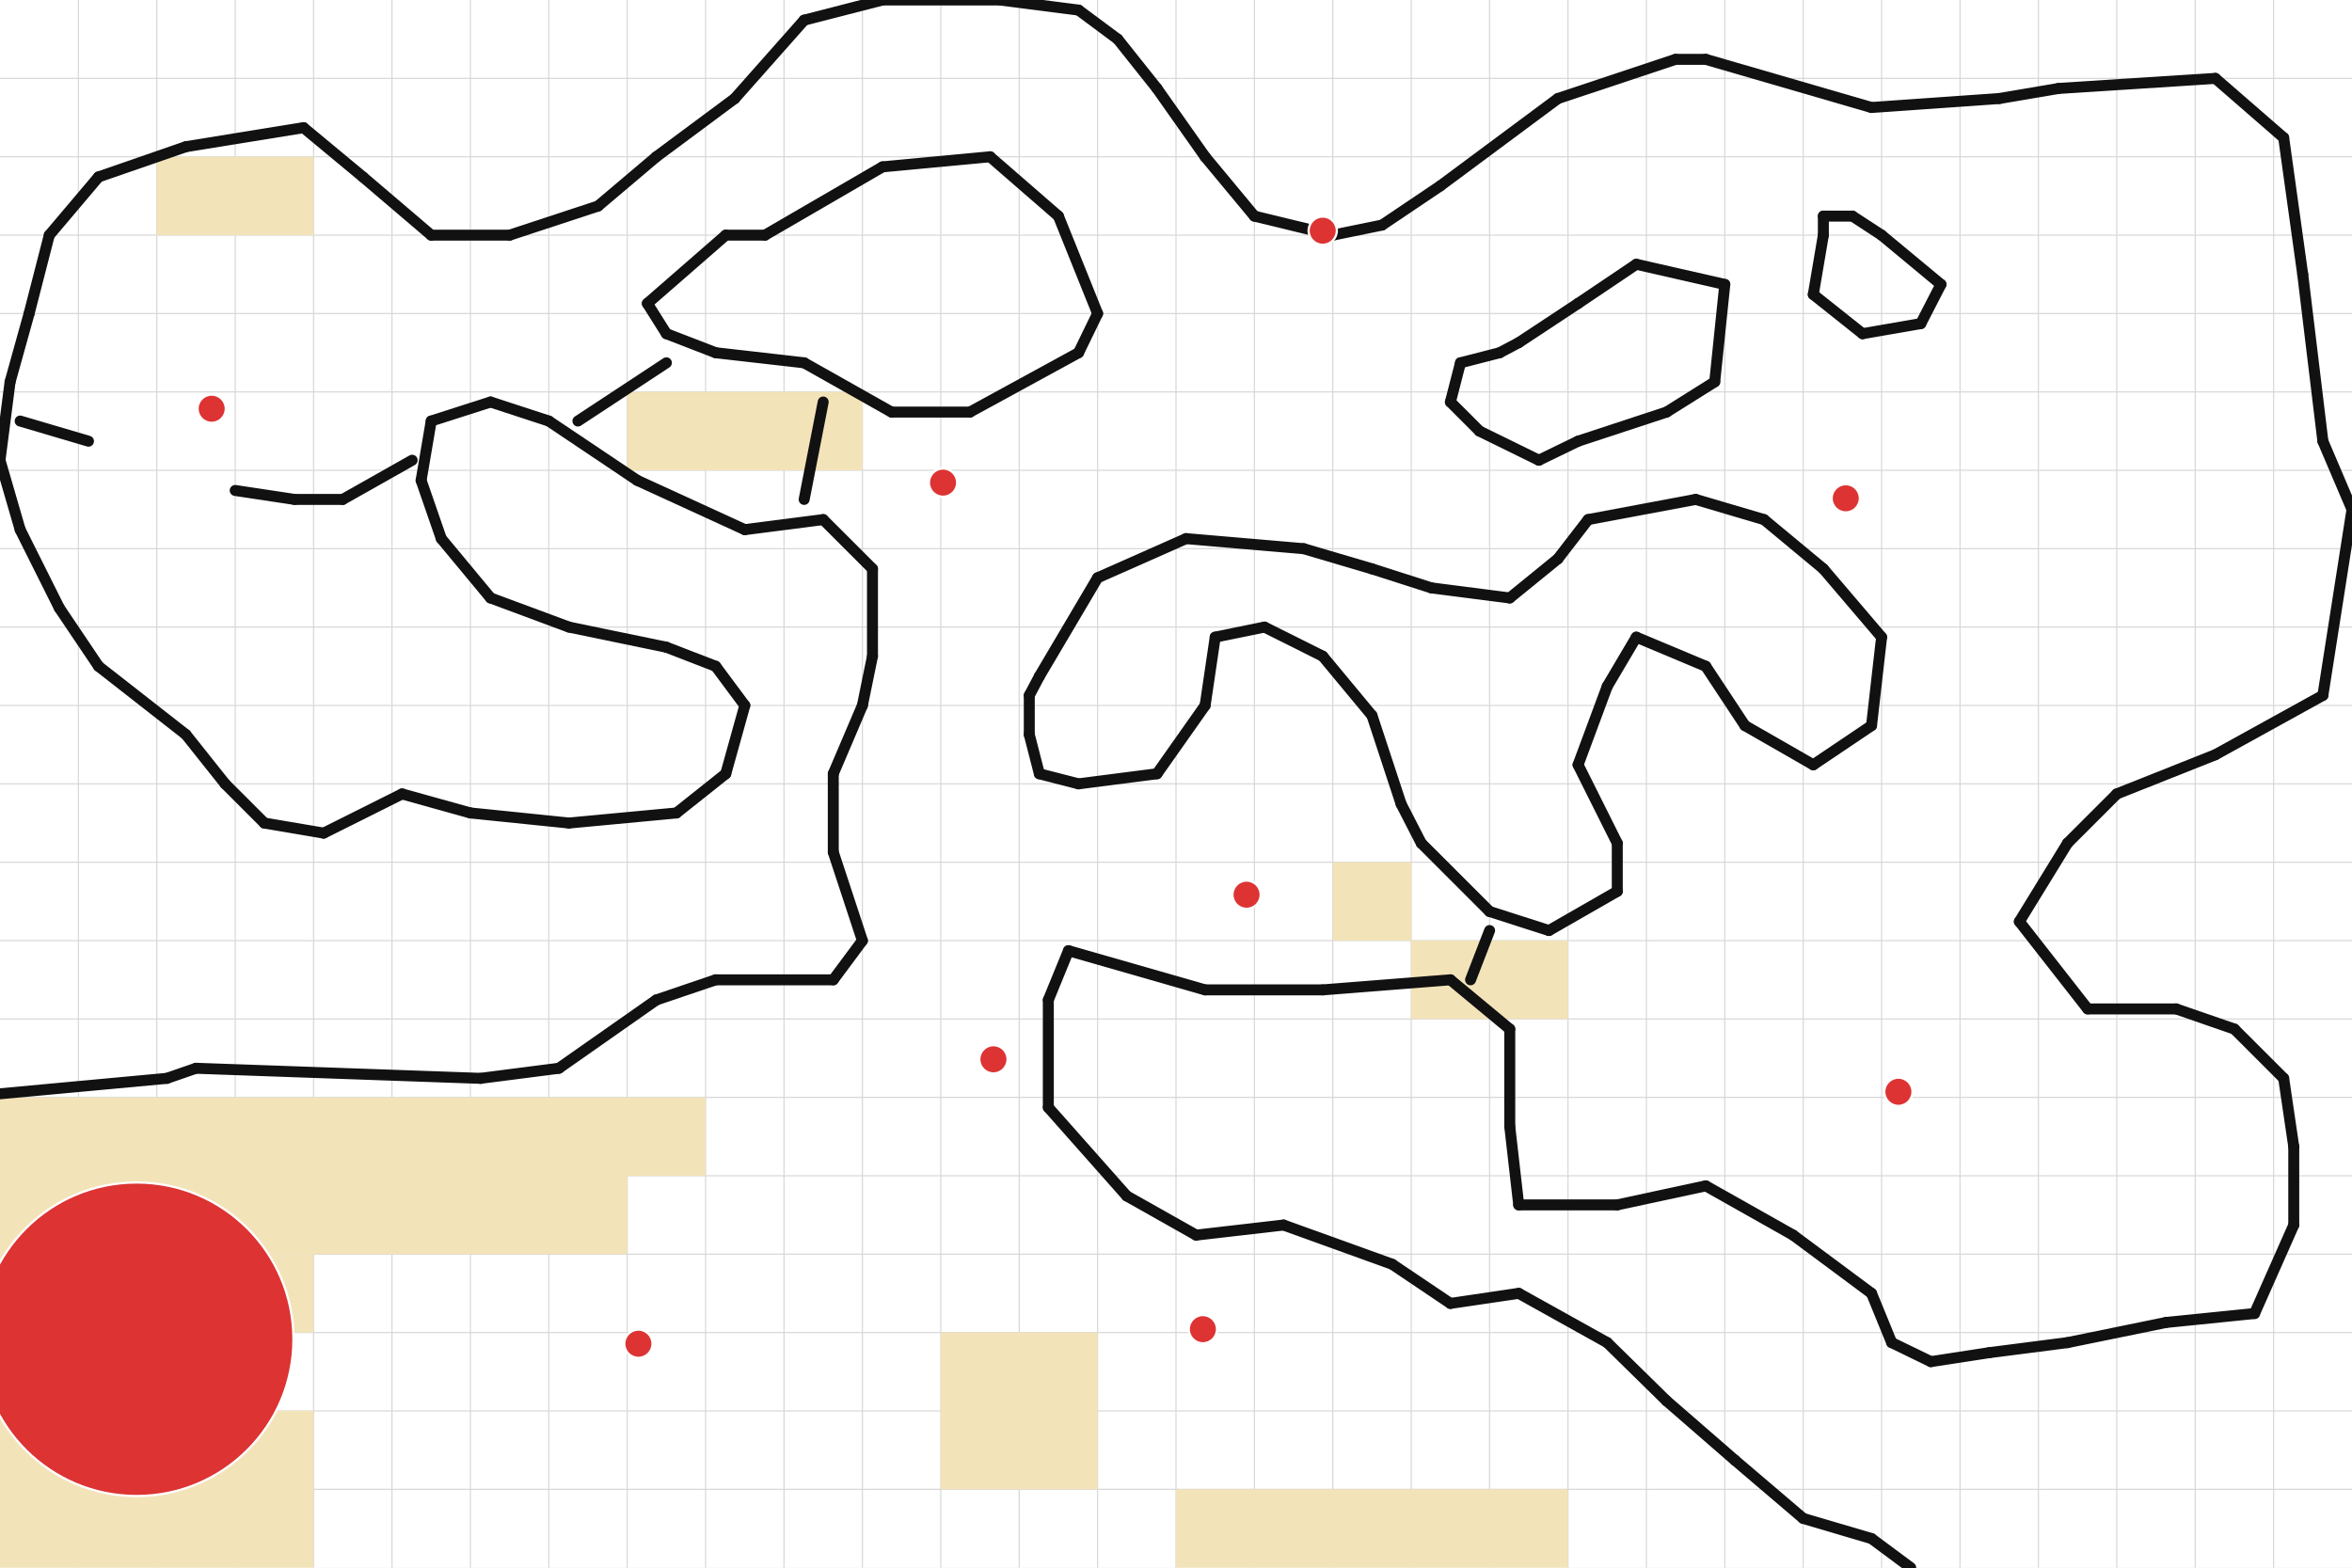
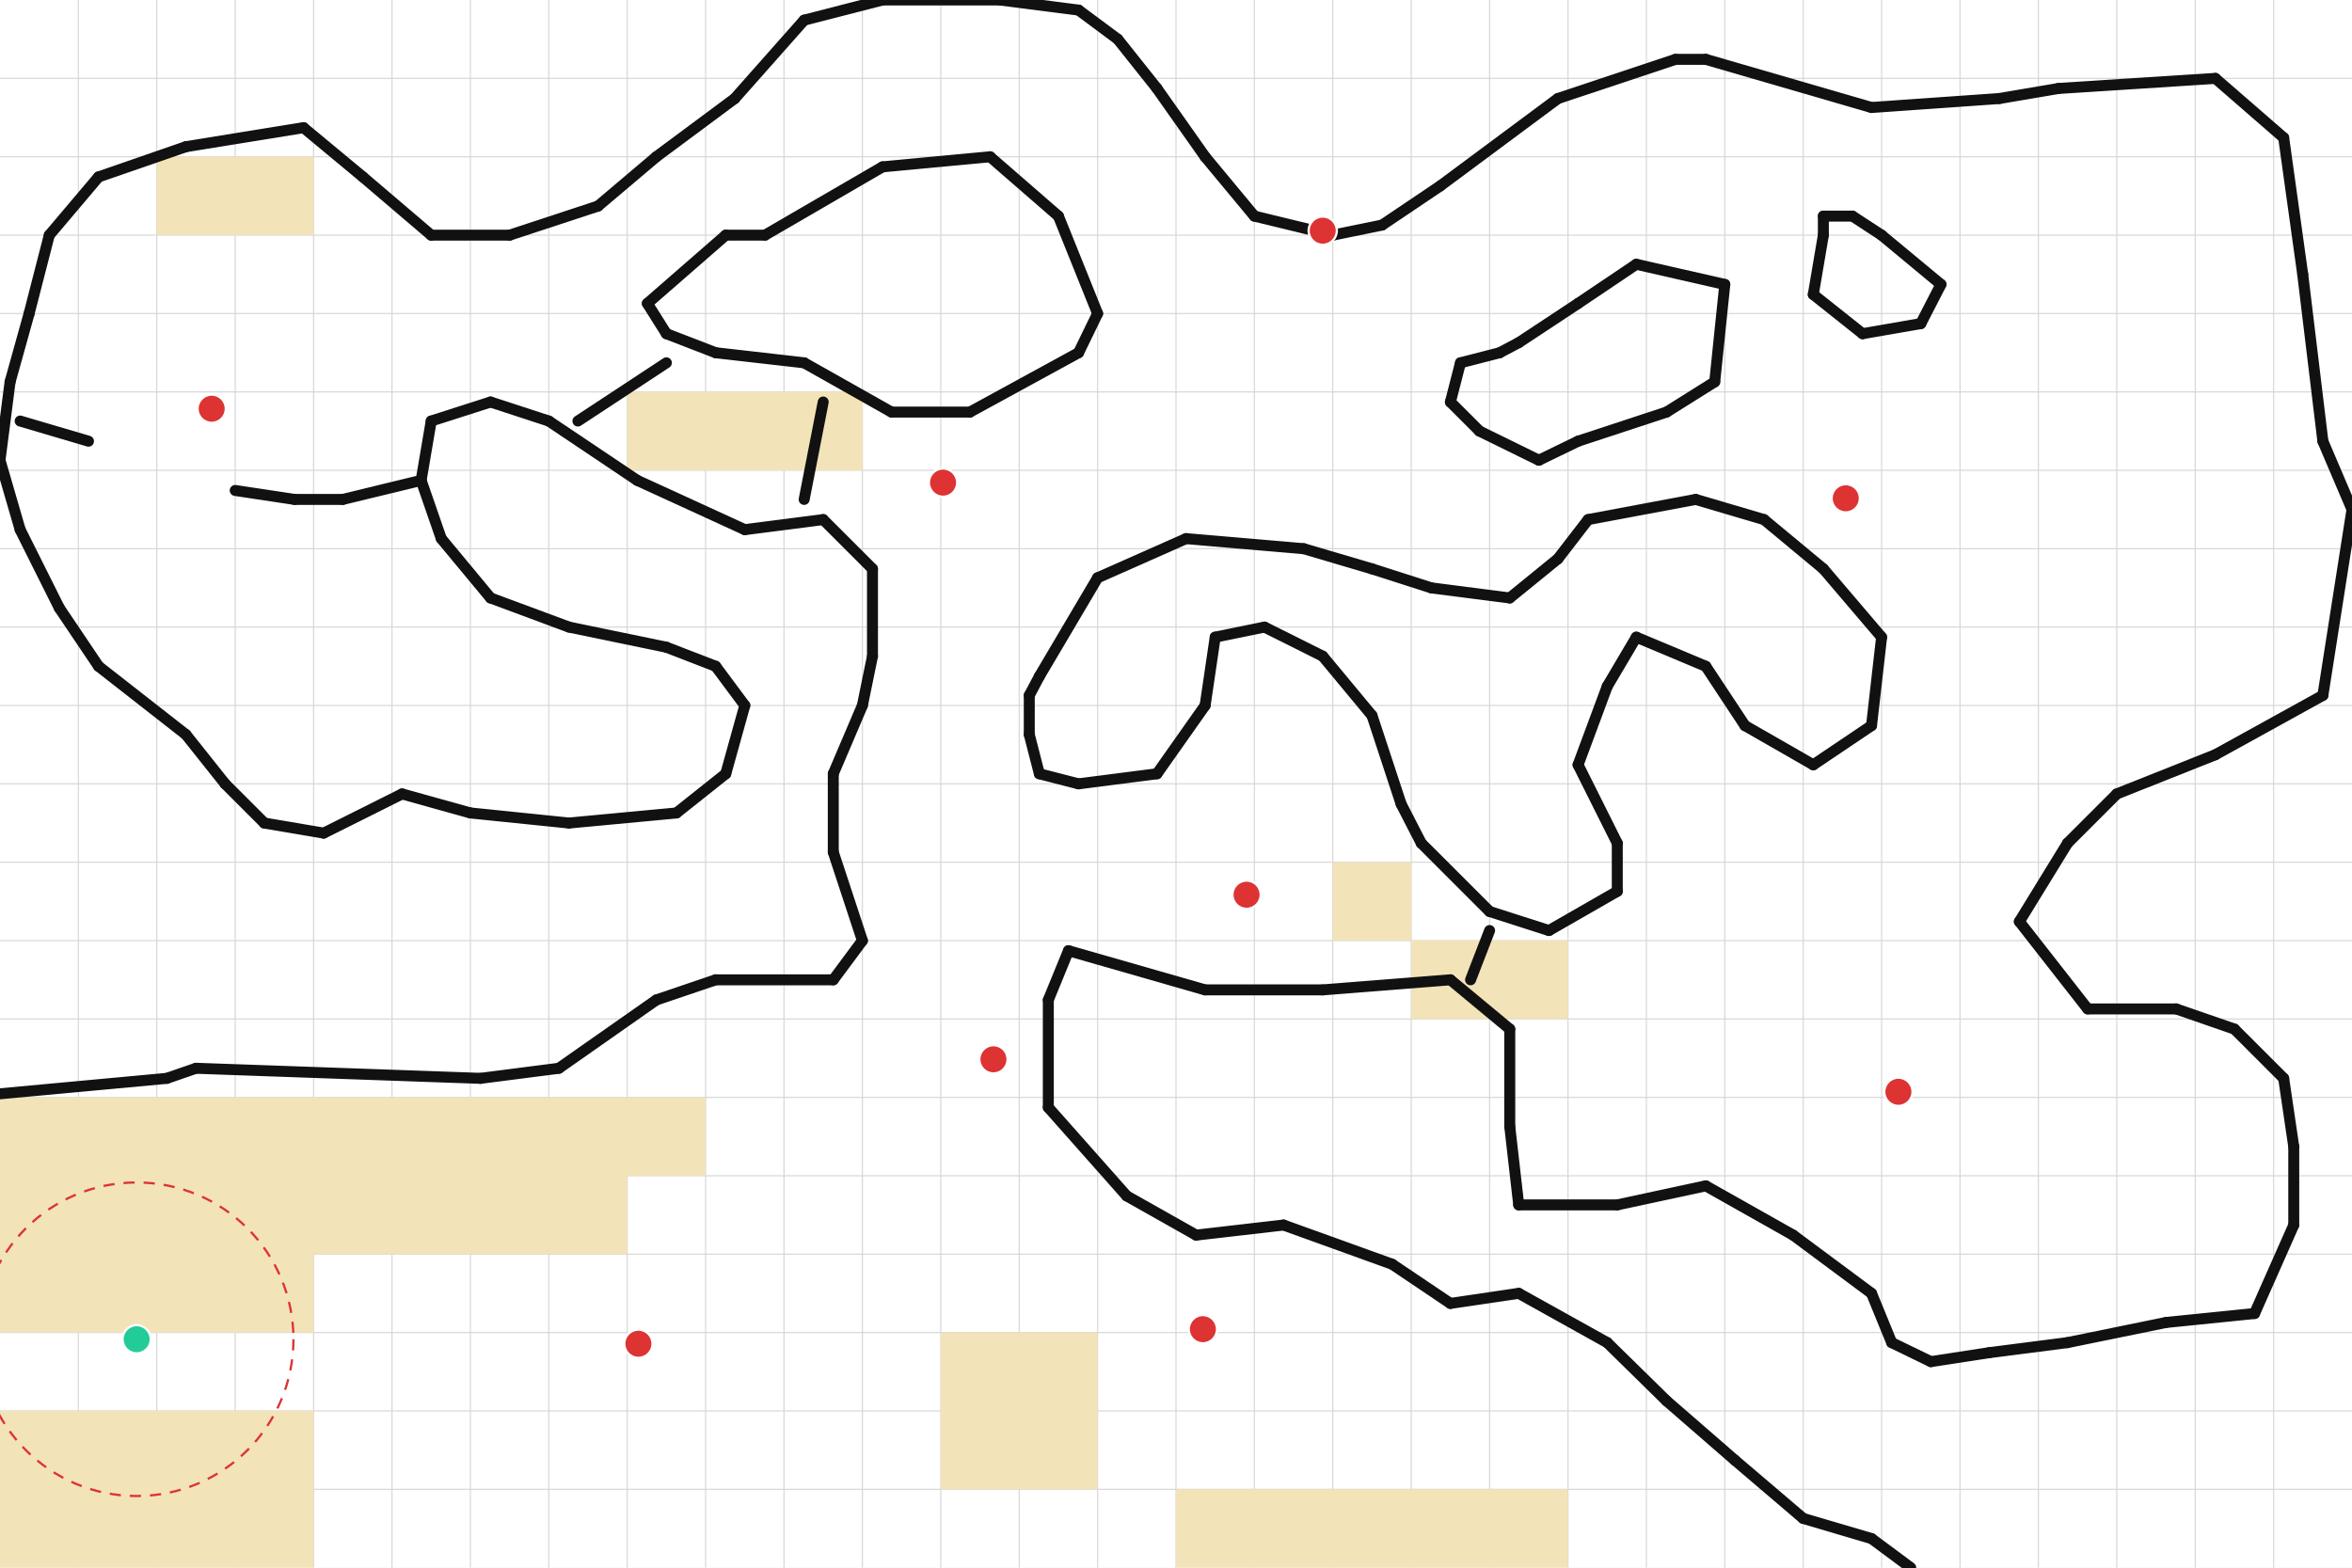
- <svg xmlns="http://www.w3.org/2000/svg" viewBox="0 0 2100 1400" width="2100" height="1400" data-set="fe449df8-3c8b-4e23-92b8-71722160d4b7" data-version="1" data-squares="30" data-feet-per-square="5">
+ <svg xmlns="http://www.w3.org/2000/svg" viewBox="0 0 2100 1400" width="2100" height="1400" data-set="fe449df8-3c8b-4e23-92b8-71722160d4b7" data-version="10" data-squares="30" data-feet-per-square="5">
  <rect width="2100" height="1400" fill="#ffffff" />
  <g id="grid" stroke="#d6d6d6" stroke-width="1" fill="none">
    <line x1="70" y1="0" x2="70" y2="1400" />
    <line x1="140" y1="0" x2="140" y2="1400" />
    <line x1="210" y1="0" x2="210" y2="1400" />
    <line x1="280" y1="0" x2="280" y2="1400" />
    <line x1="350" y1="0" x2="350" y2="1400" />
    <line x1="420" y1="0" x2="420" y2="1400" />
    <line x1="490" y1="0" x2="490" y2="1400" />
    <line x1="560" y1="0" x2="560" y2="1400" />
    <line x1="630" y1="0" x2="630" y2="1400" />
    <line x1="700" y1="0" x2="700" y2="1400" />
    <line x1="770" y1="0" x2="770" y2="1400" />
    <line x1="840" y1="0" x2="840" y2="1400" />
    <line x1="910" y1="0" x2="910" y2="1400" />
    <line x1="980" y1="0" x2="980" y2="1400" />
    <line x1="1050" y1="0" x2="1050" y2="1400" />
    <line x1="1120" y1="0" x2="1120" y2="1400" />
    <line x1="1190" y1="0" x2="1190" y2="1400" />
    <line x1="1260" y1="0" x2="1260" y2="1400" />
    <line x1="1330" y1="0" x2="1330" y2="1400" />
    <line x1="1400" y1="0" x2="1400" y2="1400" />
    <line x1="1470" y1="0" x2="1470" y2="1400" />
    <line x1="1540" y1="0" x2="1540" y2="1400" />
    <line x1="1610" y1="0" x2="1610" y2="1400" />
    <line x1="1680" y1="0" x2="1680" y2="1400" />
    <line x1="1750" y1="0" x2="1750" y2="1400" />
    <line x1="1820" y1="0" x2="1820" y2="1400" />
    <line x1="1890" y1="0" x2="1890" y2="1400" />
    <line x1="1960" y1="0" x2="1960" y2="1400" />
    <line x1="2030" y1="0" x2="2030" y2="1400" />
    <line x1="0" y1="70" x2="2100" y2="70" />
    <line x1="0" y1="140" x2="2100" y2="140" />
    <line x1="0" y1="210" x2="2100" y2="210" />
    <line x1="0" y1="280" x2="2100" y2="280" />
    <line x1="0" y1="350" x2="2100" y2="350" />
    <line x1="0" y1="420" x2="2100" y2="420" />
    <line x1="0" y1="490" x2="2100" y2="490" />
    <line x1="0" y1="560" x2="2100" y2="560" />
    <line x1="0" y1="630" x2="2100" y2="630" />
    <line x1="0" y1="700" x2="2100" y2="700" />
    <line x1="0" y1="770" x2="2100" y2="770" />
    <line x1="0" y1="840" x2="2100" y2="840" />
    <line x1="0" y1="910" x2="2100" y2="910" />
    <line x1="0" y1="980" x2="2100" y2="980" />
    <line x1="0" y1="1050" x2="2100" y2="1050" />
    <line x1="0" y1="1120" x2="2100" y2="1120" />
    <line x1="0" y1="1190" x2="2100" y2="1190" />
    <line x1="0" y1="1260" x2="2100" y2="1260" />
    <line x1="0" y1="1330" x2="2100" y2="1330" />
  </g>
  <g id="difficult" fill="#f3e3b8" stroke="none">
    <rect x="140" y="140" width="140" height="70" />
    <rect x="560" y="350" width="210" height="70" />
    <rect x="1190" y="770" width="70" height="70" />
    <rect x="1260" y="840" width="140" height="70" />
    <rect x="0" y="980" width="630" height="70" />
    <rect x="0" y="1050" width="560" height="70" />
    <rect x="0" y="1120" width="280" height="70" />
    <rect x="840" y="1190" width="140" height="140" />
    <rect x="0" y="1260" width="280" height="140" />
    <rect x="1050" y="1330" width="350" height="70" />
  </g>
  <g id="fences" stroke="#8a5a2b" stroke-width="5.9" stroke-dasharray="14,10.5" stroke-linecap="butt" />
  <g id="walls" stroke="#111111" stroke-width="9.8" stroke-linecap="round">
    <line x1="0" y1="976.8" x2="149" y2="963" />
    <line x1="149" y1="963" x2="175" y2="954" />
    <line x1="175" y1="954" x2="429" y2="963" />
    <line x1="429" y1="963" x2="499" y2="954" />
    <line x1="499" y1="954" x2="586" y2="893" />
    <line x1="586" y1="893" x2="639" y2="875" />
    <line x1="639" y1="875" x2="744" y2="875" />
    <line x1="744" y1="875" x2="770" y2="840" />
    <line x1="770" y1="840" x2="744" y2="761" />
    <line x1="744" y1="761" x2="744" y2="691" />
    <line x1="744" y1="691" x2="770" y2="630" />
    <line x1="770" y1="630" x2="779" y2="586" />
    <line x1="779" y1="586" x2="779" y2="508" />
    <line x1="779" y1="508" x2="735" y2="464" />
    <line x1="735" y1="464" x2="665" y2="473" />
    <line x1="665" y1="473" x2="569" y2="429" />
    <line x1="569" y1="429" x2="490" y2="376" />
    <line x1="490" y1="376" x2="438" y2="359" />
    <line x1="438" y1="359" x2="385" y2="376" />
    <line x1="385" y1="376" x2="376" y2="429" />
    <line x1="376" y1="429" x2="394" y2="481" />
    <line x1="394" y1="481" x2="438" y2="534" />
    <line x1="438" y1="534" x2="508" y2="560" />
    <line x1="508" y1="560" x2="595" y2="578" />
    <line x1="595" y1="578" x2="639" y2="595" />
    <line x1="639" y1="595" x2="665" y2="630" />
    <line x1="665" y1="630" x2="648" y2="691" />
    <line x1="648" y1="691" x2="604" y2="726" />
    <line x1="604" y1="726" x2="508" y2="735" />
    <line x1="508" y1="735" x2="420" y2="726" />
    <line x1="420" y1="726" x2="359" y2="709" />
    <line x1="359" y1="709" x2="289" y2="744" />
    <line x1="289" y1="744" x2="236" y2="735" />
    <line x1="236" y1="735" x2="201" y2="700" />
    <line x1="201" y1="700" x2="166" y2="656" />
    <line x1="166" y1="656" x2="88" y2="595" />
    <line x1="88" y1="595" x2="53" y2="543" />
    <line x1="53" y1="543" x2="18" y2="473" />
    <line x1="18" y1="473" x2="0" y2="411" />
    <line x1="0" y1="411" x2="9" y2="341" />
    <line x1="9" y1="341" x2="26" y2="280" />
    <line x1="26" y1="280" x2="44" y2="210" />
    <line x1="44" y1="210" x2="88" y2="158" />
    <line x1="88" y1="158" x2="166" y2="131" />
    <line x1="166" y1="131" x2="271" y2="114" />
    <line x1="271" y1="114" x2="324" y2="158" />
    <line x1="324" y1="158" x2="385" y2="210" />
    <line x1="385" y1="210" x2="455" y2="210" />
    <line x1="455" y1="210" x2="534" y2="184" />
    <line x1="534" y1="184" x2="586" y2="140" />
    <line x1="586" y1="140" x2="656" y2="88" />
    <line x1="656" y1="88" x2="718" y2="18" />
    <line x1="718" y1="18" x2="788" y2="0" />
    <line x1="788" y1="0" x2="893" y2="0" />
    <line x1="893" y1="0" x2="963" y2="9" />
    <line x1="963" y1="9" x2="998" y2="35" />
    <line x1="998" y1="35" x2="1033" y2="79" />
    <line x1="1033" y1="79" x2="1076" y2="140" />
    <line x1="1076" y1="140" x2="1120" y2="193" />
    <line x1="1120" y1="193" x2="1190" y2="210" />
    <line x1="1190" y1="210" x2="1234" y2="201" />
    <line x1="1234" y1="201" x2="1286" y2="166" />
    <line x1="1286" y1="166" x2="1391" y2="88" />
    <line x1="1391" y1="88" x2="1496" y2="53" />
    <line x1="1496" y1="53" x2="1523" y2="53" />
    <line x1="1523" y1="53" x2="1671" y2="96" />
    <line x1="1671" y1="96" x2="1785" y2="88" />
    <line x1="1785" y1="88" x2="1838" y2="79" />
    <line x1="1838" y1="79" x2="1978" y2="70" />
    <line x1="1978" y1="70" x2="2039" y2="123" />
    <line x1="2039" y1="123" x2="2056" y2="245" />
    <line x1="2056" y1="245" x2="2074" y2="394" />
    <line x1="2074" y1="394" x2="2100" y2="455" />
    <line x1="2100" y1="455" x2="2074" y2="621" />
    <line x1="2074" y1="621" x2="1978" y2="674" />
    <line x1="1978" y1="674" x2="1890" y2="709" />
    <line x1="1890" y1="709" x2="1846" y2="753" />
    <line x1="1846" y1="753" x2="1803" y2="823" />
    <line x1="1803" y1="823" x2="1864" y2="901" />
    <line x1="1864" y1="901" x2="1943" y2="901" />
    <line x1="1943" y1="901" x2="1995" y2="919" />
    <line x1="1995" y1="919" x2="2039" y2="963" />
    <line x1="2039" y1="963" x2="2048" y2="1024" />
    <line x1="2048" y1="1024" x2="2048" y2="1094" />
    <line x1="2048" y1="1094" x2="2013" y2="1173" />
    <line x1="2013" y1="1173" x2="1934" y2="1181" />
    <line x1="1934" y1="1181" x2="1846" y2="1199" />
    <line x1="1846" y1="1199" x2="1776" y2="1208" />
    <line x1="1776" y1="1208" x2="1724" y2="1216" />
    <line x1="1724" y1="1216" x2="1689" y2="1199" />
    <line x1="1689" y1="1199" x2="1671" y2="1155" />
    <line x1="1671" y1="1155" x2="1601" y2="1103" />
    <line x1="1601" y1="1103" x2="1523" y2="1059" />
    <line x1="1523" y1="1059" x2="1444" y2="1076" />
    <line x1="1444" y1="1076" x2="1356" y2="1076" />
    <line x1="1356" y1="1076" x2="1348" y2="1006" />
    <line x1="1348" y1="1006" x2="1348" y2="919" />
    <line x1="1348" y1="919" x2="1295" y2="875" />
    <line x1="1295" y1="875" x2="1181" y2="884" />
    <line x1="1181" y1="884" x2="1076" y2="884" />
    <line x1="1076" y1="884" x2="954" y2="849" />
    <line x1="954" y1="849" x2="936" y2="893" />
    <line x1="936" y1="893" x2="936" y2="989" />
    <line x1="936" y1="989" x2="1006" y2="1068" />
    <line x1="1006" y1="1068" x2="1068" y2="1103" />
    <line x1="1068" y1="1103" x2="1146" y2="1094" />
    <line x1="1146" y1="1094" x2="1243" y2="1129" />
    <line x1="1243" y1="1129" x2="1295" y2="1164" />
    <line x1="1295" y1="1164" x2="1356" y2="1155" />
    <line x1="1356" y1="1155" x2="1435" y2="1199" />
    <line x1="1435" y1="1199" x2="1488" y2="1251" />
    <line x1="1488" y1="1251" x2="1549" y2="1304" />
    <line x1="1549" y1="1304" x2="1610" y2="1356" />
    <line x1="1610" y1="1356" x2="1671" y2="1374" />
    <line x1="1671" y1="1374" x2="1706" y2="1400" />
    <line x1="578" y1="271" x2="648" y2="210" />
    <line x1="648" y1="210" x2="683" y2="210" />
    <line x1="683" y1="210" x2="788" y2="149" />
    <line x1="788" y1="149" x2="884" y2="140" />
    <line x1="884" y1="140" x2="945" y2="193" />
    <line x1="945" y1="193" x2="980" y2="280" />
    <line x1="980" y1="280" x2="963" y2="315" />
    <line x1="963" y1="315" x2="866" y2="368" />
    <line x1="866" y1="368" x2="796" y2="368" />
    <line x1="796" y1="368" x2="718" y2="324" />
    <line x1="718" y1="324" x2="639" y2="315" />
    <line x1="639" y1="315" x2="595" y2="298" />
    <line x1="595" y1="298" x2="578" y2="271" />
    <line x1="919" y1="621" x2="928" y2="604" />
    <line x1="928" y1="604" x2="980" y2="516" />
    <line x1="980" y1="516" x2="1059" y2="481" />
    <line x1="1059" y1="481" x2="1164" y2="490" />
    <line x1="1164" y1="490" x2="1225" y2="508" />
    <line x1="1225" y1="508" x2="1278" y2="525" />
    <line x1="1278" y1="525" x2="1348" y2="534" />
    <line x1="1348" y1="534" x2="1391" y2="499" />
    <line x1="1391" y1="499" x2="1418" y2="464" />
    <line x1="1418" y1="464" x2="1514" y2="446" />
    <line x1="1514" y1="446" x2="1575" y2="464" />
    <line x1="1575" y1="464" x2="1628" y2="508" />
    <line x1="1628" y1="508" x2="1680" y2="569" />
    <line x1="1680" y1="569" x2="1671" y2="648" />
    <line x1="1671" y1="648" x2="1619" y2="683" />
    <line x1="1619" y1="683" x2="1558" y2="648" />
    <line x1="1558" y1="648" x2="1523" y2="595" />
    <line x1="1523" y1="595" x2="1461" y2="569" />
    <line x1="1461" y1="569" x2="1435" y2="613" />
    <line x1="1435" y1="613" x2="1409" y2="683" />
    <line x1="1409" y1="683" x2="1444" y2="753" />
    <line x1="1444" y1="753" x2="1444" y2="796" />
    <line x1="1444" y1="796" x2="1383" y2="831" />
    <line x1="1383" y1="831" x2="1330" y2="814" />
    <line x1="1330" y1="814" x2="1269" y2="753" />
    <line x1="1269" y1="753" x2="1251" y2="718" />
    <line x1="1251" y1="718" x2="1225" y2="639" />
    <line x1="1225" y1="639" x2="1181" y2="586" />
    <line x1="1181" y1="586" x2="1129" y2="560" />
    <line x1="1129" y1="560" x2="1085" y2="569" />
    <line x1="1085" y1="569" x2="1076" y2="630" />
    <line x1="1076" y1="630" x2="1033" y2="691" />
    <line x1="1033" y1="691" x2="963" y2="700" />
    <line x1="963" y1="700" x2="928" y2="691" />
    <line x1="928" y1="691" x2="919" y2="656" />
    <line x1="919" y1="656" x2="919" y2="621" />
    <line x1="1339" y1="315" x2="1356" y2="306" />
    <line x1="1356" y1="306" x2="1409" y2="271" />
    <line x1="1409" y1="271" x2="1461" y2="236" />
    <line x1="1461" y1="236" x2="1540" y2="254" />
    <line x1="1540" y1="254" x2="1531" y2="341" />
    <line x1="1531" y1="341" x2="1488" y2="368" />
    <line x1="1488" y1="368" x2="1409" y2="394" />
    <line x1="1409" y1="394" x2="1374" y2="411" />
    <line x1="1374" y1="411" x2="1321" y2="385" />
    <line x1="1321" y1="385" x2="1295" y2="359" />
    <line x1="1295" y1="359" x2="1304" y2="324" />
    <line x1="1304" y1="324" x2="1339" y2="315" />
    <line x1="1654" y1="193" x2="1680" y2="210" />
    <line x1="1680" y1="210" x2="1733" y2="254" />
    <line x1="1733" y1="254" x2="1715" y2="289" />
    <line x1="1715" y1="289" x2="1663" y2="298" />
    <line x1="1663" y1="298" x2="1619" y2="263" />
    <line x1="1619" y1="263" x2="1628" y2="210" />
    <line x1="1628" y1="210" x2="1628" y2="193" />
    <line x1="1628" y1="193" x2="1654" y2="193" />
    <line x1="18" y1="376" x2="79" y2="394" />
    <line x1="210" y1="438" x2="263" y2="446" />
    <line x1="263" y1="446" x2="306" y2="446" />
-     <line x1="306" y1="446" x2="368" y2="411" />
+     <line x1="306" y1="446" x2="376" y2="429" />
    <line x1="516" y1="376" x2="595" y2="324" />
    <line x1="718" y1="446" x2="735" y2="359" />
    <line x1="1313" y1="875" x2="1330" y2="831" />
  </g>
  <g id="doors" stroke="#2f8f4e" stroke-width="7.8" stroke-linecap="butt" />
  <g id="pins" fill="#d33" stroke="#ffffff" stroke-width="2">
    <g data-name="start">
-       <circle cx="122" cy="1196" r="12.6" class="start" />
-       <circle cx="122" cy="1196" r="140" class="area" />
+       <circle cx="122" cy="1196" r="12.6" class="start" fill="#2c9" />
+       <circle cx="122" cy="1196" r="140" class="area" fill="none" stroke="#d33" stroke-width="2" stroke-dasharray="10,8" />
    </g>
    <g data-name="cave-mouth">
      <circle cx="887" cy="946" r="12.6" />
    </g>
    <g data-name="area-1">
      <circle cx="570" cy="1200" r="12.6" />
    </g>
    <g data-name="area-2">
      <circle cx="1074" cy="1187" r="12.6" />
    </g>
    <g data-name="area-3">
      <circle cx="1113" cy="799" r="12.6" />
    </g>
    <g data-name="area-4">
      <circle cx="842" cy="431" r="12.6" />
    </g>
    <g data-name="area-5">
      <circle cx="1181" cy="206" r="12.6" />
    </g>
    <g data-name="area-6">
      <circle cx="189" cy="365" r="12.6" />
    </g>
    <g data-name="area-8">
      <circle cx="1695" cy="975" r="12.6" />
    </g>
    <g data-name="area-7">
      <circle cx="1648" cy="445" r="12.6" />
    </g>
  </g>
</svg>
